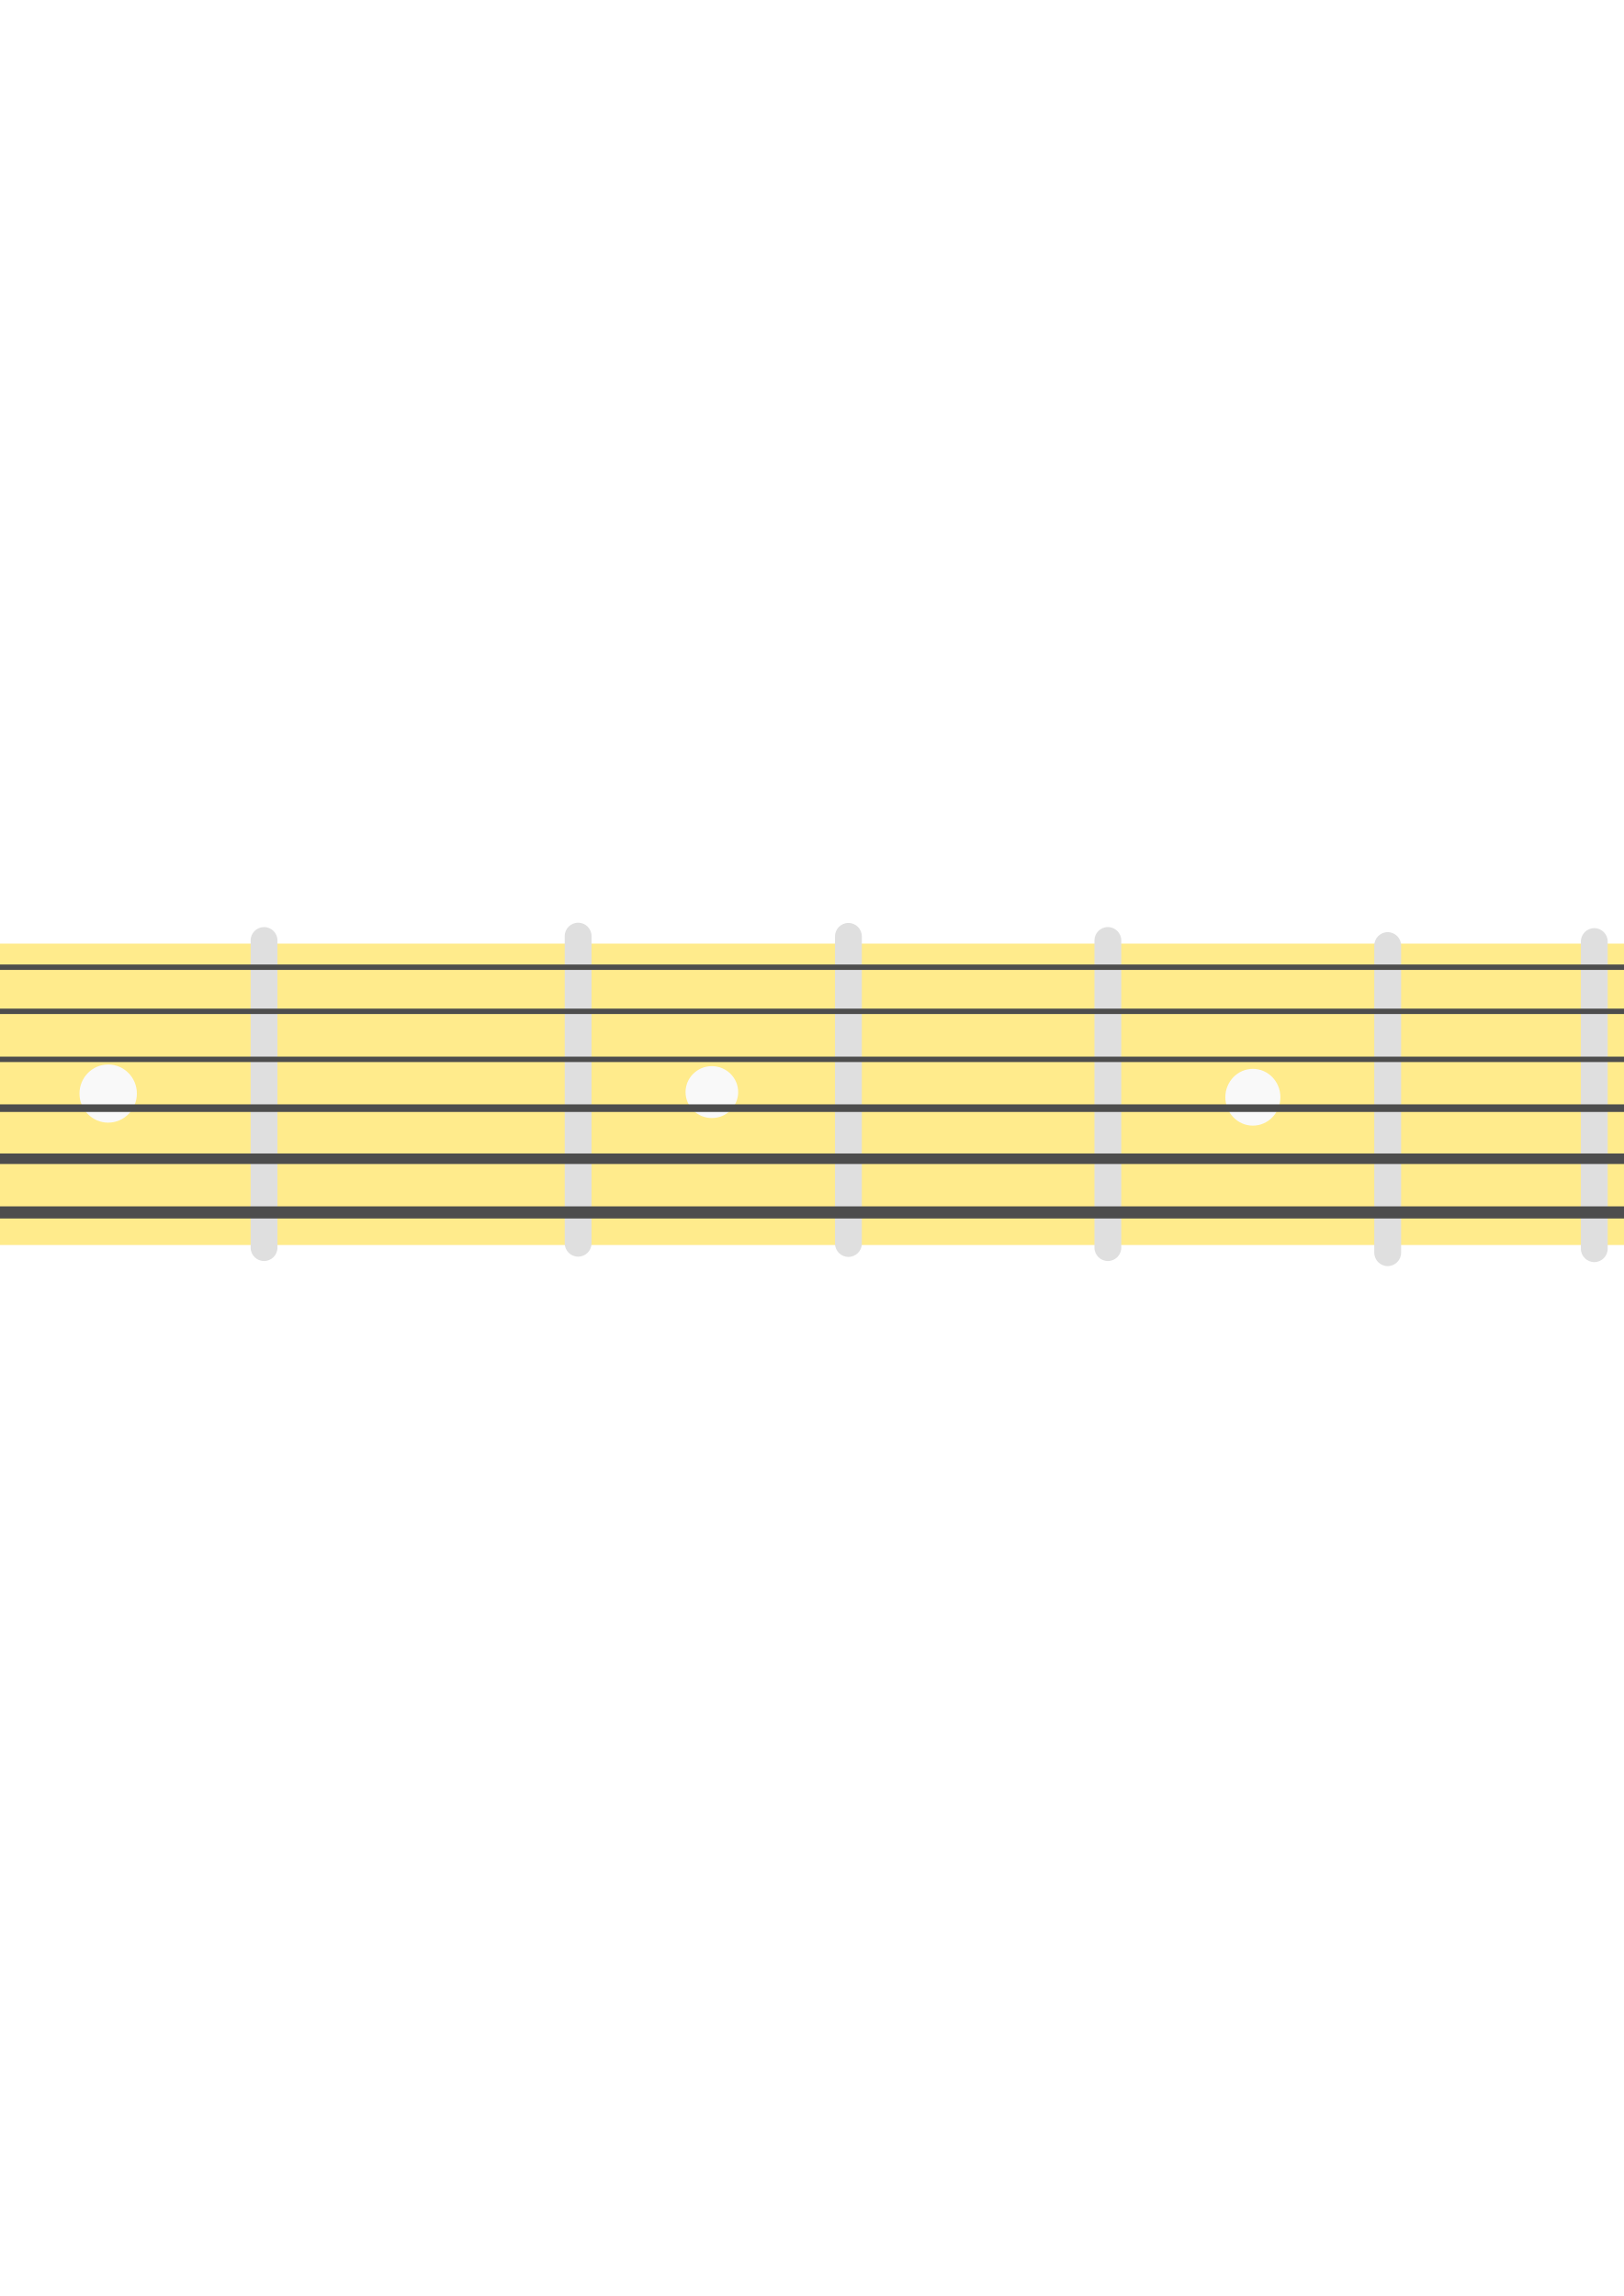
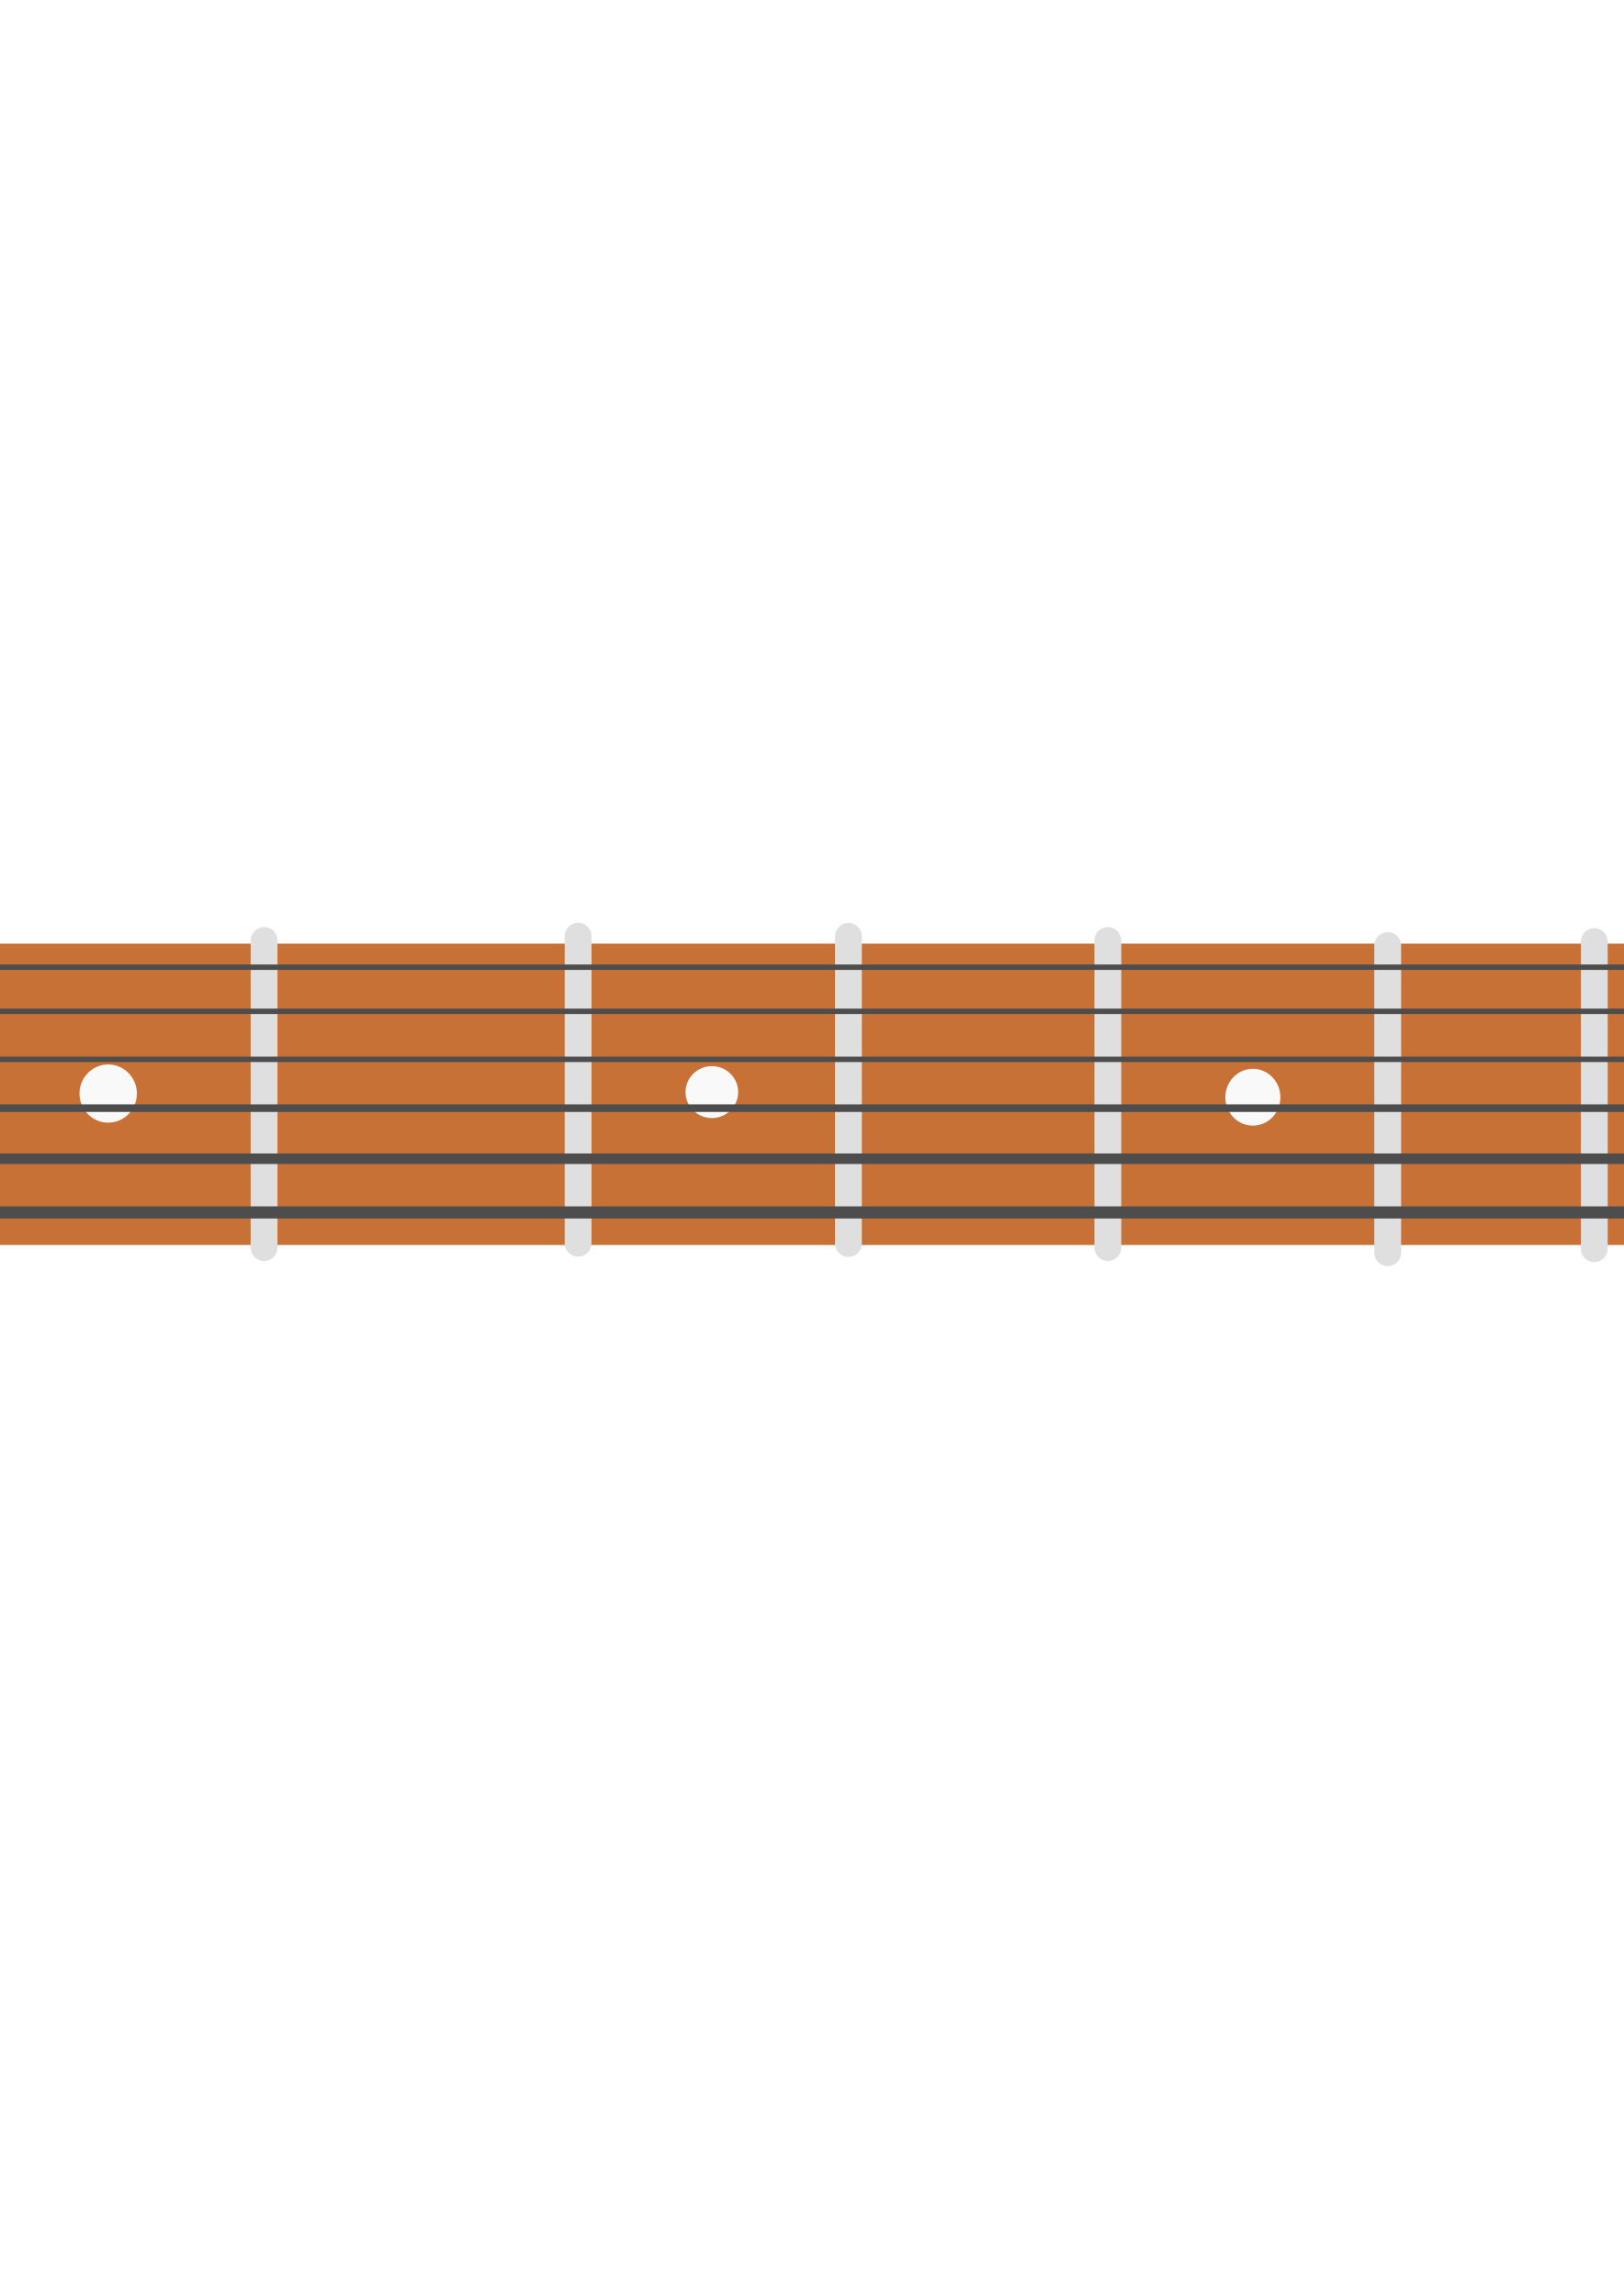
<svg xmlns="http://www.w3.org/2000/svg" width="210mm" height="297mm" viewBox="0 0 210 297" version="1.1" id="svg1">
  <defs id="defs1" />
  <g id="layer1">
-     <rect style="fill:#ffeb8c;fill-opacity:1;stroke-width:0.257" id="rect1" width="389.989" height="38.986" x="-90.38" y="122.063" ry="0" />
+     <rect style="fill:#c87137;fill-opacity:1;stroke-width:0.257" id="rect1" width="389.989" height="38.986" x="-90.38" y="122.063" ry="0" />
    <ellipse style="fill:#f9f9f9;fill-opacity:1;stroke-width:0.199" id="path2-1" ry="3.063" rx="3.167" cy="132.929" cx="291.328" />
    <ellipse style="fill:#f9f9f9;fill-opacity:1;stroke-width:0.186" id="path2-7" ry="2.881" rx="2.945" cy="153.287" cx="291.448" />
    <ellipse style="fill:#f9f9f9;fill-opacity:1;stroke-width:0.218" id="path2-3" ry="3.475" rx="3.343" cy="142.576" cx="221.23" />
    <ellipse style="fill:#f9f9f9;fill-opacity:1;stroke-width:0.231" id="path2-6" ry="3.674" rx="3.561" cy="141.935" cx="162.039" />
    <path style="fill:#f9f9f9;fill-opacity:1;stroke-width:0.265" d="m -92.166,112.343 10.125,0.292 -2.235,57.717 -11.546,2.03 z" id="path1" />
    <rect style="fill:#dfdfdf;fill-opacity:1;stroke-width:0.265" id="rect2" width="3.47" height="43.199" x="-49.335" y="120.879" ry="1.735" />
    <rect style="fill:#dfdfdf;fill-opacity:1;stroke-width:0.265" id="rect2-5" width="3.47" height="43.199" x="-9.168" y="120.603" ry="1.735" />
    <rect style="fill:#dfdfdf;fill-opacity:1;stroke-width:0.265" id="rect2-5-2" width="3.47" height="43.199" x="32.416" y="119.923" ry="1.735" />
    <rect style="fill:#dfdfdf;fill-opacity:1;stroke-width:0.265" id="rect2-5-7" width="3.47" height="43.199" x="73.036" y="119.358" ry="1.735" />
    <rect style="fill:#dfdfdf;fill-opacity:1;stroke-width:0.265" id="rect2-5-7-6" width="3.47" height="43.199" x="107.994" y="119.39" ry="1.735" />
    <rect style="fill:#dfdfdf;fill-opacity:1;stroke-width:0.265" id="rect2-5-7-61" width="3.47" height="43.199" x="141.549" y="119.922" ry="1.735" />
    <rect style="fill:#dfdfdf;fill-opacity:1;stroke-width:0.265" id="rect2-5-7-2" width="3.47" height="43.199" x="177.741" y="120.579" ry="1.735" />
    <rect style="fill:#dfdfdf;fill-opacity:1;stroke-width:0.265" id="rect2-5-7-7" width="3.47" height="43.199" x="204.46" y="120.062" ry="1.735" />
    <rect style="fill:#dfdfdf;fill-opacity:1;stroke-width:0.265" id="rect2-5-7-28" width="3.47" height="43.199" x="232.084" y="119.893" ry="1.735" />
    <rect style="fill:#dfdfdf;fill-opacity:1;stroke-width:0.265" id="rect2-5-7-612" width="3.47" height="43.199" x="257.745" y="120.19" ry="1.735" />
    <rect style="fill:#dfdfdf;fill-opacity:1;stroke-width:0.265" id="rect2-5-7-9" width="3.47" height="43.199" x="278.22" y="119.499" ry="1.735" />
    <ellipse style="fill:#f9f9f9;fill-opacity:1;stroke-width:0.239" id="path2" ry="3.762" rx="3.712" cy="141.459" cx="13.992" />
    <ellipse style="fill:#f9f9f9;fill-opacity:1;stroke-width:0.216" id="path2-4" ry="3.356" rx="3.403" cy="141.268" cx="92.068" />
    <rect style="fill:#4d4d4d;fill-opacity:1;stroke-width:0.265" id="rect3" width="412.308" height="0.699" x="-112.682" y="124.764" ry="0" />
    <rect style="fill:#4d4d4d;fill-opacity:1;stroke-width:0.265" id="rect3-9" width="412.308" height="0.699" x="-112.739" y="130.471" ry="0" />
    <rect style="fill:#4d4d4d;fill-opacity:1;stroke-width:0.265" id="rect3-5" width="412.308" height="0.699" x="-112.779" y="136.682" ry="0" />
    <rect style="fill:#4d4d4d;fill-opacity:1;stroke-width:0.314" id="rect3-5-7" width="412.676" height="0.983" x="-112.863" y="142.854" ry="0" />
    <rect style="fill:#4d4d4d;fill-opacity:1;stroke-width:0.369" id="rect3-5-7-0" width="412.987" height="1.36" x="-113.162" y="149.209" ry="0" />
    <rect style="fill:#4d4d4d;fill-opacity:1;stroke-width:0.397" id="rect3-5-7-0-8" width="412.737" height="1.568" x="-113.198" y="156.05" ry="0" />
  </g>
</svg>
